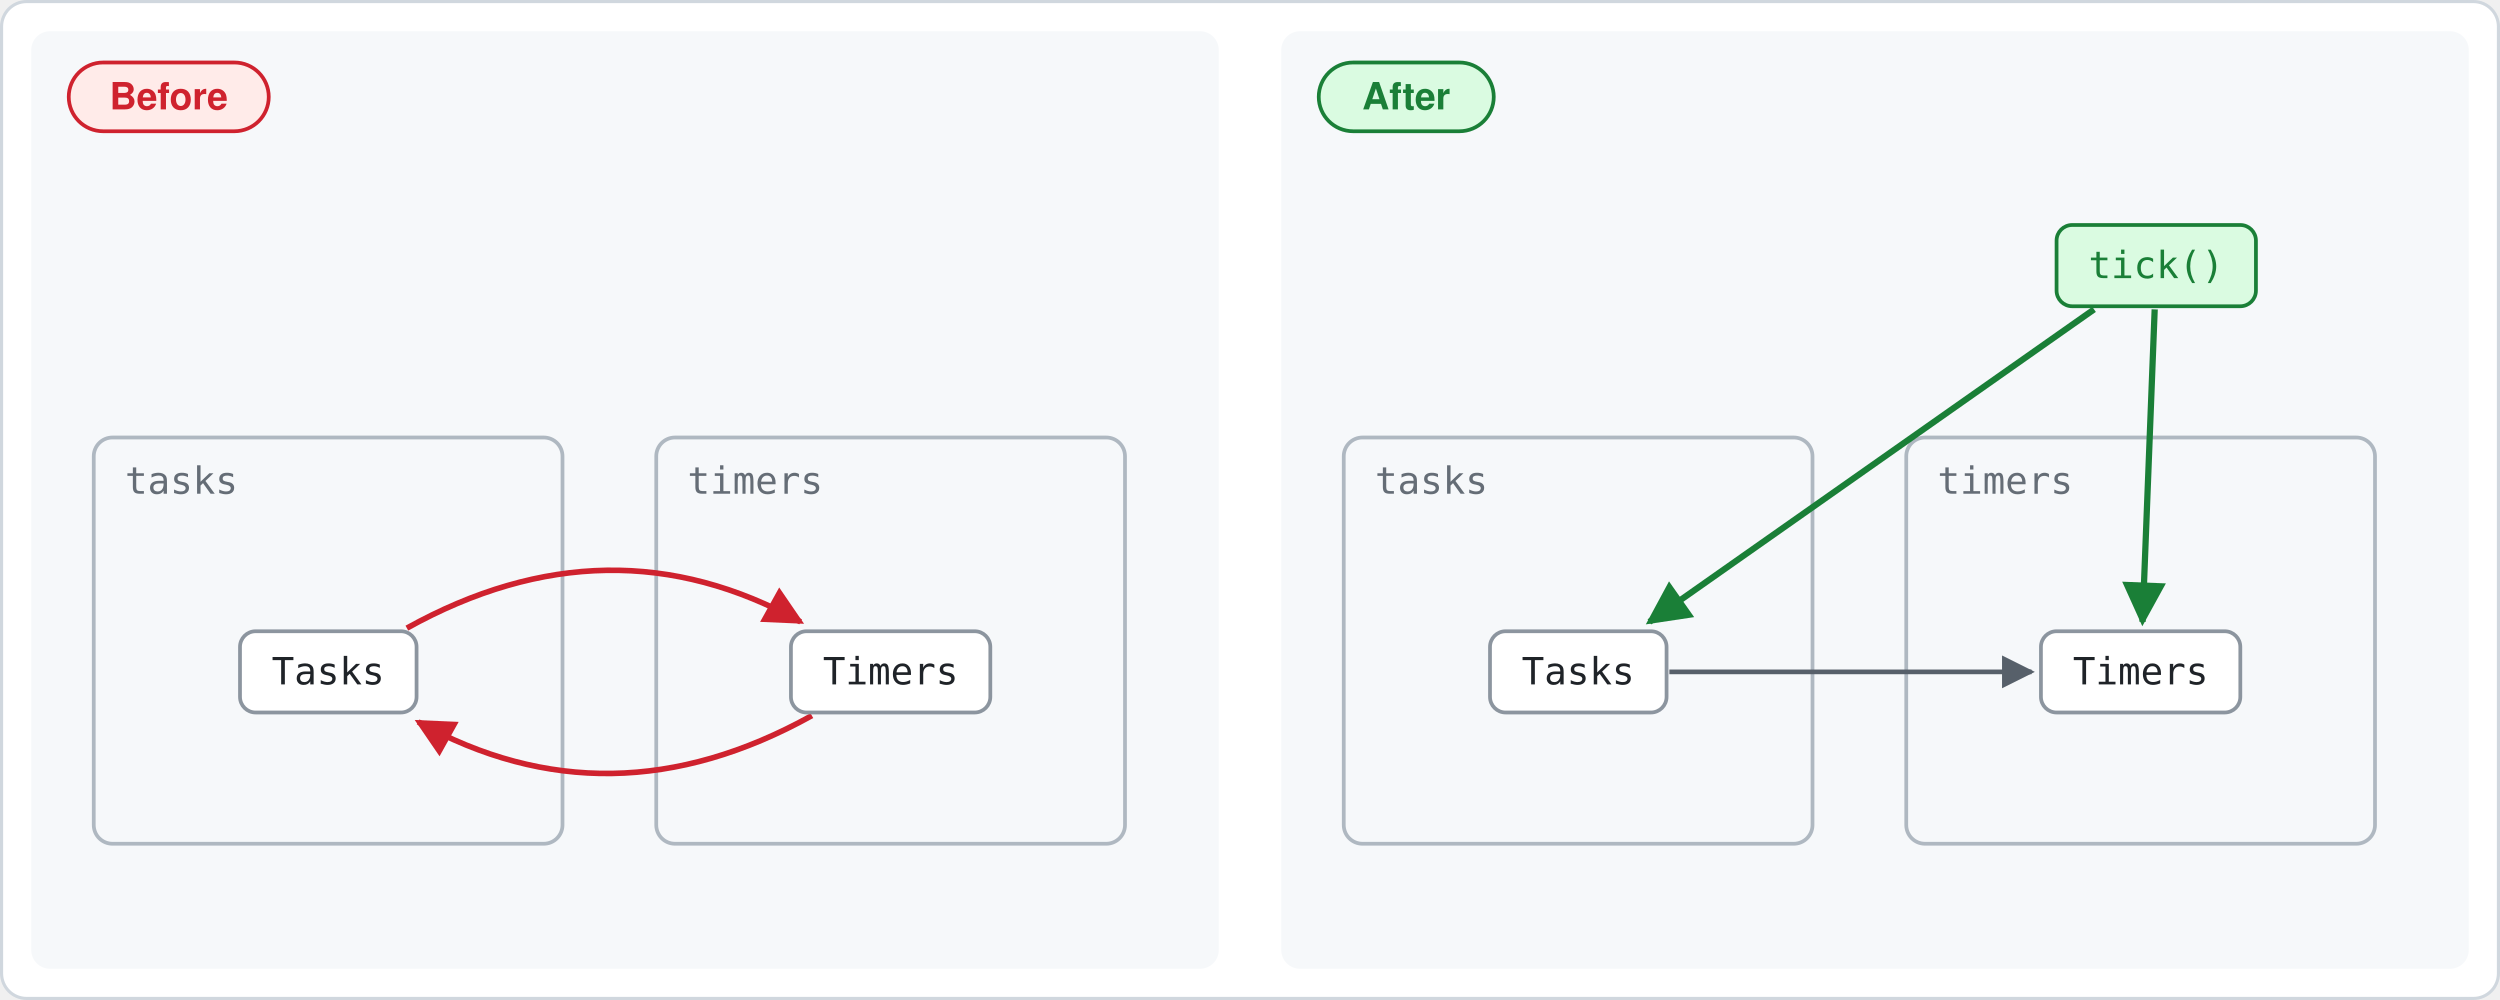
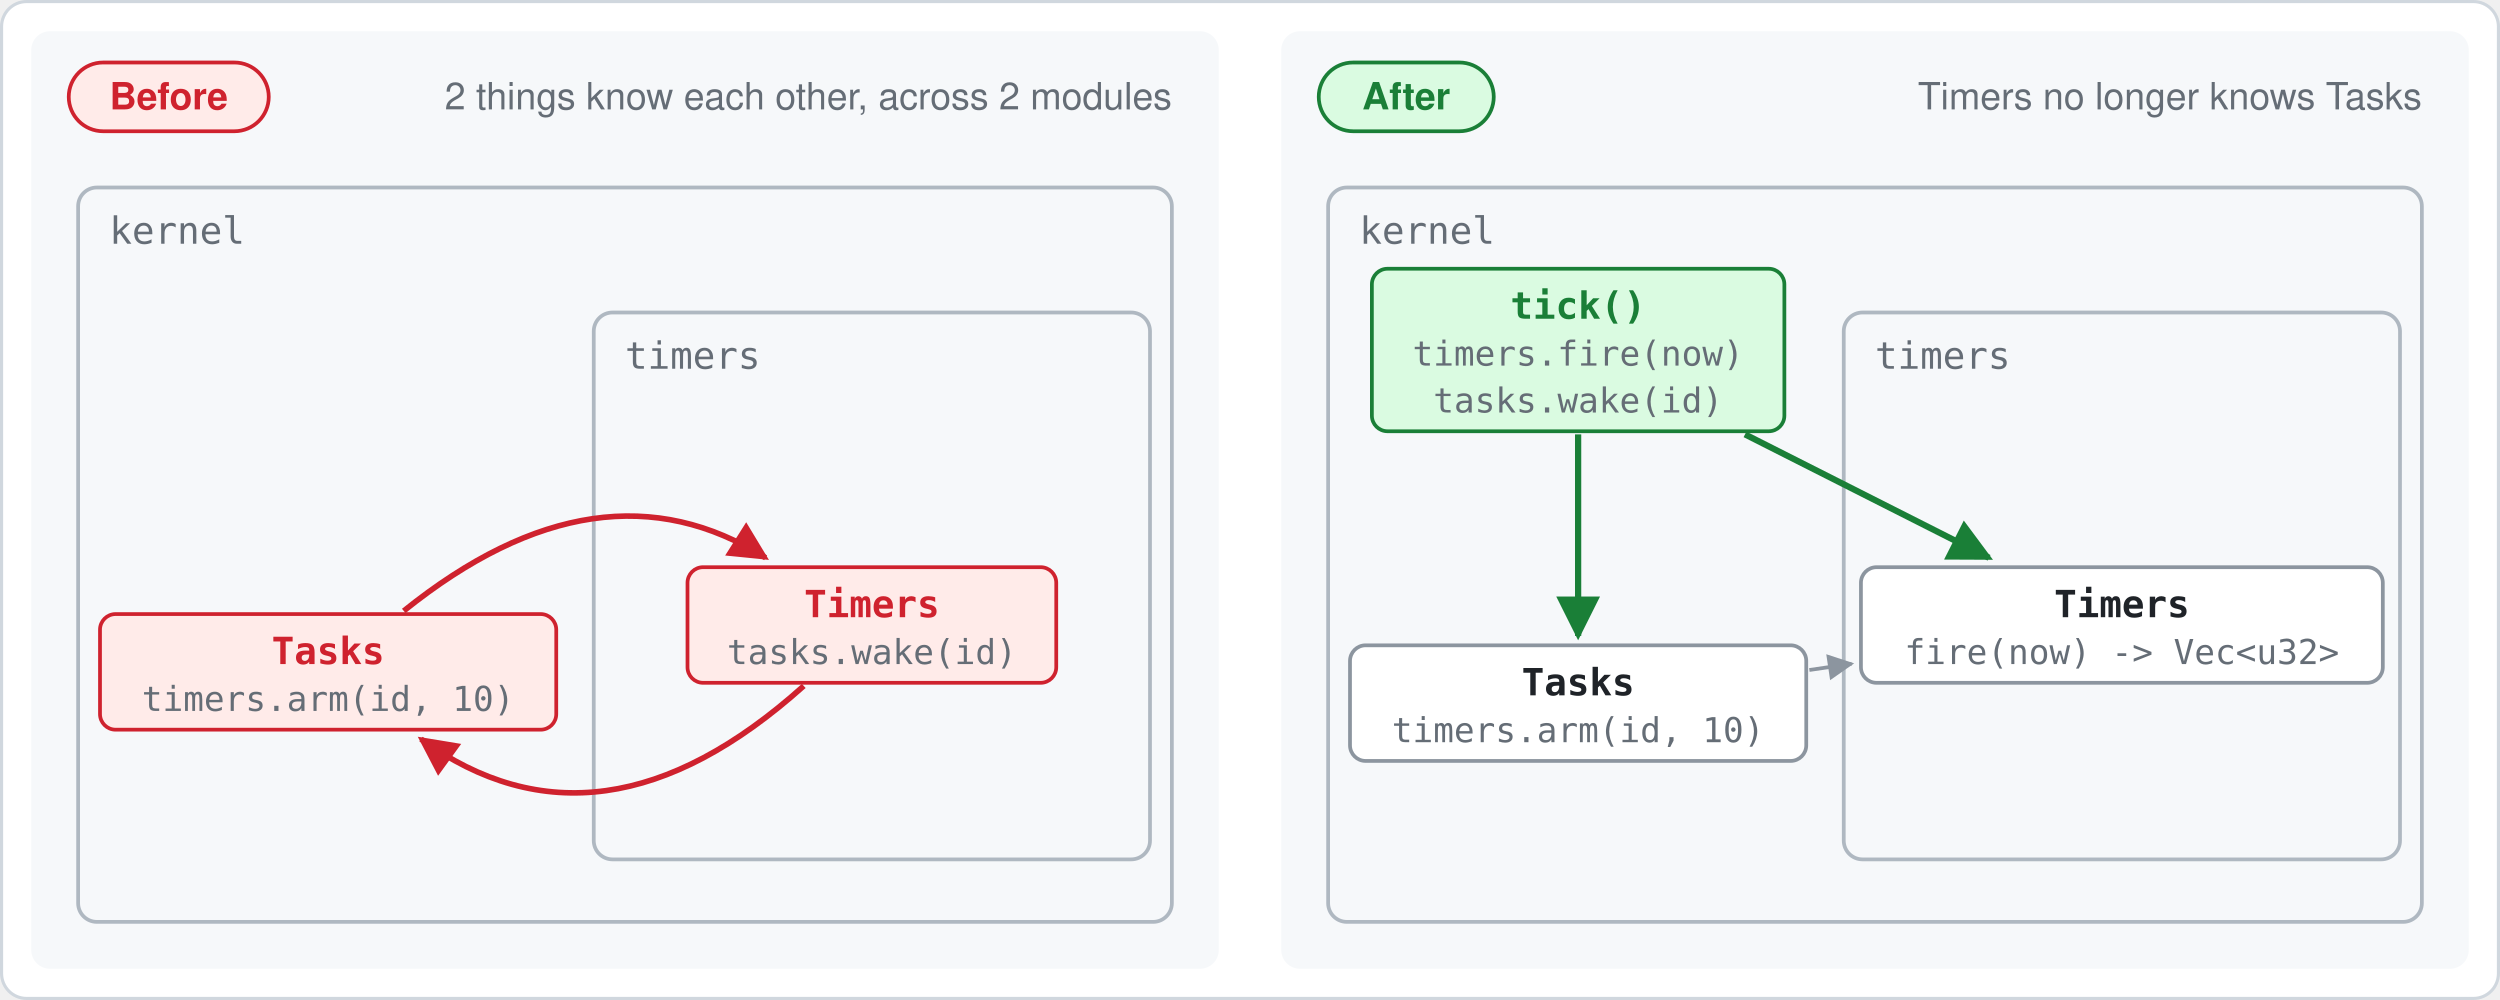
- <svg xmlns="http://www.w3.org/2000/svg" viewBox="0 0 800 320" width="800" height="320" role="img" aria-label="tangle: before, Tasks and Timers in two modules use each other; after, tick above them uses both and only Tasks uses Timers">
+ <svg xmlns="http://www.w3.org/2000/svg" viewBox="0 0 800 320" width="800" height="320" role="img" aria-label="tangle: before, Tasks in kernel and Timers in its child module timers know each other, with no module cycle; after, tick in kernel calls both and Timers no longer knows Tasks">
  <style>
    text { font-family: -apple-system, BlinkMacSystemFont, "Segoe UI", Helvetica, Arial, sans-serif; font-size: 13px; fill: #1f2328; }
    .mono { font-family: ui-monospace, SFMono-Regular, Menlo, Consolas, monospace; font-size: 12px; }
    .small { font-size: 12px; }
+     .code { font-size: 11px; }
    .muted { fill: #656d76; }
    .bold { font-weight: 600; }
    .canvas { fill: #ffffff; stroke: #d0d7de; }
    .panel { fill: #f6f8fa; }
    .mod { fill: #ffffff; stroke: #8c959f; stroke-width: 1.2; }
    .box { fill: none; stroke: #afb8c1; stroke-width: 1.2; }
    .private { fill: #ffffff; stroke: #8c959f; stroke-width: 1.2; stroke-dasharray: 4 3; }
    .tree { stroke: #afb8c1; stroke-width: 1.5; fill: none; }
    .edge { stroke: #57606a; stroke-width: 1.5; fill: none; }
    .thin { stroke: #8c959f; stroke-width: 1.2; fill: none; }
    .bad { stroke: #cf222e; stroke-width: 1.8; fill: none; }
    .good { stroke: #1a7f37; stroke-width: 2; fill: none; }
    .badtext { fill: #cf222e; }
    .goodtext { fill: #1a7f37; }
    .badbox { fill: #ffebe9; stroke: #cf222e; stroke-width: 1.2; }
    .goodbox { fill: #dafbe1; stroke: #1a7f37; stroke-width: 1.2; }
    .tip-n { fill: #57606a; } .tip-t { fill: #8c959f; } .tip-b { fill: #cf222e; } .tip-g { fill: #1a7f37; }
    @media (prefers-color-scheme: dark) {
      text { fill: #e6edf3; }
      .muted { fill: #8d96a0; }
      .canvas { fill: #0d1117; stroke: #30363d; }
      .panel { fill: #161b22; }
      .mod, .private { fill: #0d1117; stroke: #6e7681; }
      .box, .tree { stroke: #484f58; }
      .edge { stroke: #8d96a0; }
      .thin { stroke: #6e7681; }
      .bad { stroke: #f85149; }
      .good { stroke: #3fb950; }
      .badtext { fill: #f85149; }
      .goodtext { fill: #3fb950; }
      .badbox { fill: #3c1618; stroke: #f85149; }
      .goodbox { fill: #12261e; stroke: #3fb950; }
      .tip-n { fill: #8d96a0; } .tip-t { fill: #6e7681; } .tip-b { fill: #f85149; } .tip-g { fill: #3fb950; }
    }
  </style>
  <defs>
    <marker id="n" viewBox="0 0 10 10" refX="9" refY="5" markerWidth="7" markerHeight="7" orient="auto">
      <path d="M0,0 L10,5 L0,10 z" class="tip-n" />
    </marker>
    <marker id="t" viewBox="0 0 10 10" refX="9" refY="5" markerWidth="7" markerHeight="7" orient="auto">
      <path d="M0,0 L10,5 L0,10 z" class="tip-t" />
    </marker>
    <marker id="b" viewBox="0 0 10 10" refX="9" refY="5" markerWidth="7" markerHeight="7" orient="auto">
      <path d="M0,0 L10,5 L0,10 z" class="tip-b" />
    </marker>
    <marker id="g" viewBox="0 0 10 10" refX="9" refY="5" markerWidth="7" markerHeight="7" orient="auto">
      <path d="M0,0 L10,5 L0,10 z" class="tip-g" />
    </marker>
  </defs>
  <rect class="canvas" x="0.5" y="0.5" width="799" height="319" rx="8" />
  <rect class="panel" x="10" y="10" width="380" height="300" rx="6" />
  <rect class="panel" x="410" y="10" width="380" height="300" rx="6" />
  <rect class="badbox" x="22" y="20" width="64" height="22" rx="11" />
  <text class="bold small badtext" x="54" y="35" text-anchor="middle">Before</text>
  <rect class="goodbox" x="422" y="20" width="56" height="22" rx="11" />
  <text class="bold small goodtext" x="450" y="35" text-anchor="middle">After</text>
-   <rect class="box" x="30" y="140" width="150" height="130" rx="6" />
-   <text class="mono muted" x="40" y="158">tasks</text>
-   <rect class="box" x="210" y="140" width="150" height="130" rx="6" />
-   <text class="mono muted" x="220" y="158">timers</text>
-   <path class="bad" d="M130.2,201.0 Q195,165 256.2,199.0" marker-end="url(#b)" />
-   <path class="bad" d="M259.8,229.0 Q195,265 133.8,231.0" marker-end="url(#b)" />
-   <rect class="mod" x="76.8" y="202.0" width="56.5" height="26" rx="5" />
-   <text class="mono" x="105.0" y="219" text-anchor="middle">Tasks</text>
-   <rect class="mod" x="253.1" y="202.0" width="63.8" height="26" rx="5" />
-   <text class="mono" x="285.0" y="219" text-anchor="middle">Timers</text>
-   <rect class="box" x="430" y="140" width="150" height="130" rx="6" />
-   <text class="mono muted" x="440" y="158">tasks</text>
-   <rect class="box" x="610" y="140" width="150" height="130" rx="6" />
-   <text class="mono muted" x="620" y="158">timers</text>
-   <path class="good" d="M670.1,99.0 L527.8,199.0" marker-end="url(#g)" />
-   <path class="good" d="M689.5,99.0 L685.6,199.0" marker-end="url(#g)" />
-   <path class="edge" d="M534.2,215.0 L650.1,215.0" marker-end="url(#n)" />
-   <rect class="mod" x="476.8" y="202.0" width="56.5" height="26" rx="5" />
-   <text class="mono" x="505.0" y="219" text-anchor="middle">Tasks</text>
-   <rect class="mod" x="653.1" y="202.0" width="63.8" height="26" rx="5" />
-   <text class="mono" x="685.0" y="219" text-anchor="middle">Timers</text>
-   <rect class="goodbox" x="658.1" y="72.0" width="63.8" height="26" rx="5" />
-   <text class="mono goodtext" x="690.0" y="89" text-anchor="middle">tick()</text>
+   <rect class="box" x="25" y="60" width="350" height="235" rx="6" />
+   <text class="mono muted" x="35" y="78">kernel</text>
+   <rect class="box" x="190" y="100" width="178" height="175" rx="6" />
+   <text class="mono muted" x="200" y="118">timers</text>
+   <path class="bad" d="M129.2,195.5 Q192,145 245.0,178.5" marker-end="url(#b)" />
+   <path class="bad" d="M257.2,219.5 Q192,278 134.7,236.5" marker-end="url(#b)" />
+   <rect class="badbox" x="32.0" y="196.5" width="146.0" height="37" rx="5" />
+   <text class="mono bold badtext" x="105.0" y="212.5" text-anchor="middle">Tasks</text>
+   <text class="mono code muted" x="105.0" y="227.5" text-anchor="middle">timers.arm(id, 10)</text>
+   <rect class="badbox" x="220.0" y="181.5" width="118.0" height="37" rx="5" />
+   <text class="mono bold badtext" x="279.0" y="197.5" text-anchor="middle">Timers</text>
+   <text class="mono code muted" x="279.0" y="212.5" text-anchor="middle">tasks.wake(id)</text>
+   <text class="small muted" x="375" y="35" text-anchor="end">2 things know each other, across 2 modules</text>
+   <rect class="box" x="425" y="60" width="350" height="235" rx="6" />
+   <text class="mono muted" x="435" y="78">kernel</text>
+   <rect class="box" x="590" y="100" width="178" height="175" rx="6" />
+   <text class="mono muted" x="600" y="118">timers</text>
+   <path class="good" d="M505.0,139.0 L505.0,203.5" marker-end="url(#g)" />
+   <path class="good" d="M558.4,139.0 L636.5,178.5" marker-end="url(#g)" />
+   <path class="thin" d="M579.0,214.4 L592.5,212.4" marker-end="url(#t)" />
+   <rect class="goodbox" x="439.0" y="86.0" width="132.0" height="52" rx="5" />
+   <text class="mono bold goodtext" x="505.0" y="102.0" text-anchor="middle">tick()</text>
+   <text class="mono code muted" x="505.0" y="117.0" text-anchor="middle">timers.fire(now)</text>
+   <text class="mono code muted" x="505.0" y="132.0" text-anchor="middle">tasks.wake(id)</text>
+   <rect class="mod" x="432.0" y="206.5" width="146.0" height="37" rx="5" />
+   <text class="mono bold" x="505.0" y="222.5" text-anchor="middle">Tasks</text>
+   <text class="mono code muted" x="505.0" y="237.5" text-anchor="middle">timers.arm(id, 10)</text>
+   <rect class="mod" x="595.5" y="181.5" width="167.0" height="37" rx="5" />
+   <text class="mono bold" x="679.0" y="197.5" text-anchor="middle">Timers</text>
+   <text class="mono code muted" x="679.0" y="212.5" text-anchor="middle">fire(now) -&gt; Vec&lt;u32&gt;</text>
+   <text class="small muted" x="775" y="35" text-anchor="end">Timers no longer knows Tasks</text>
</svg>
